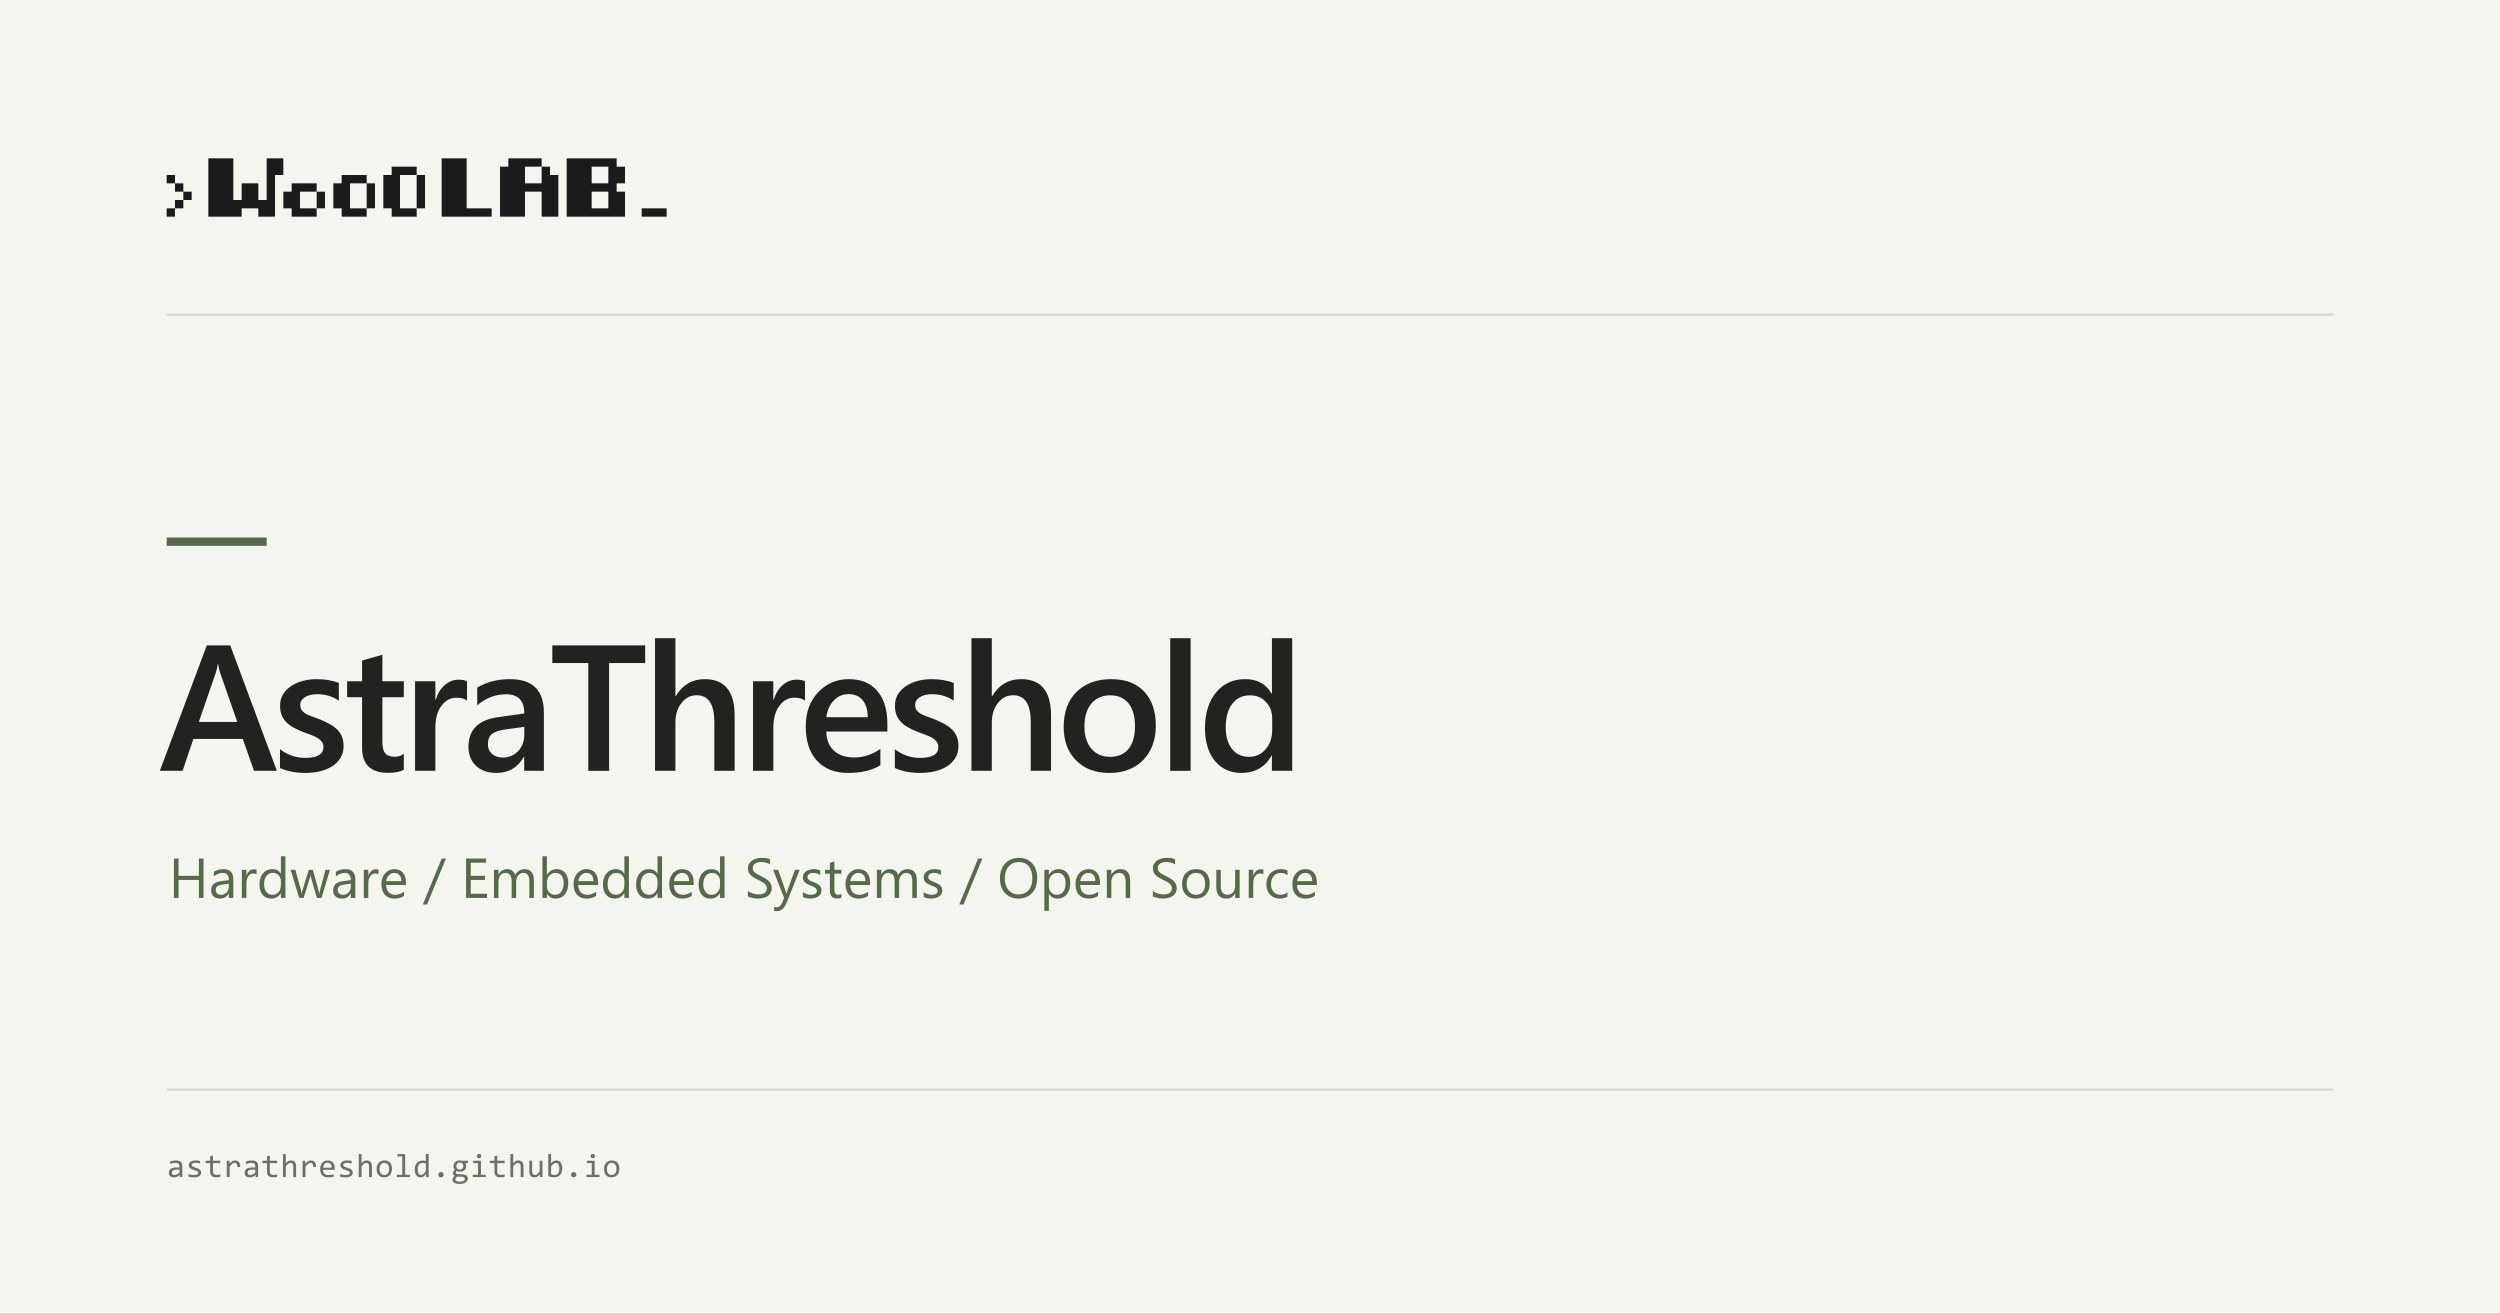
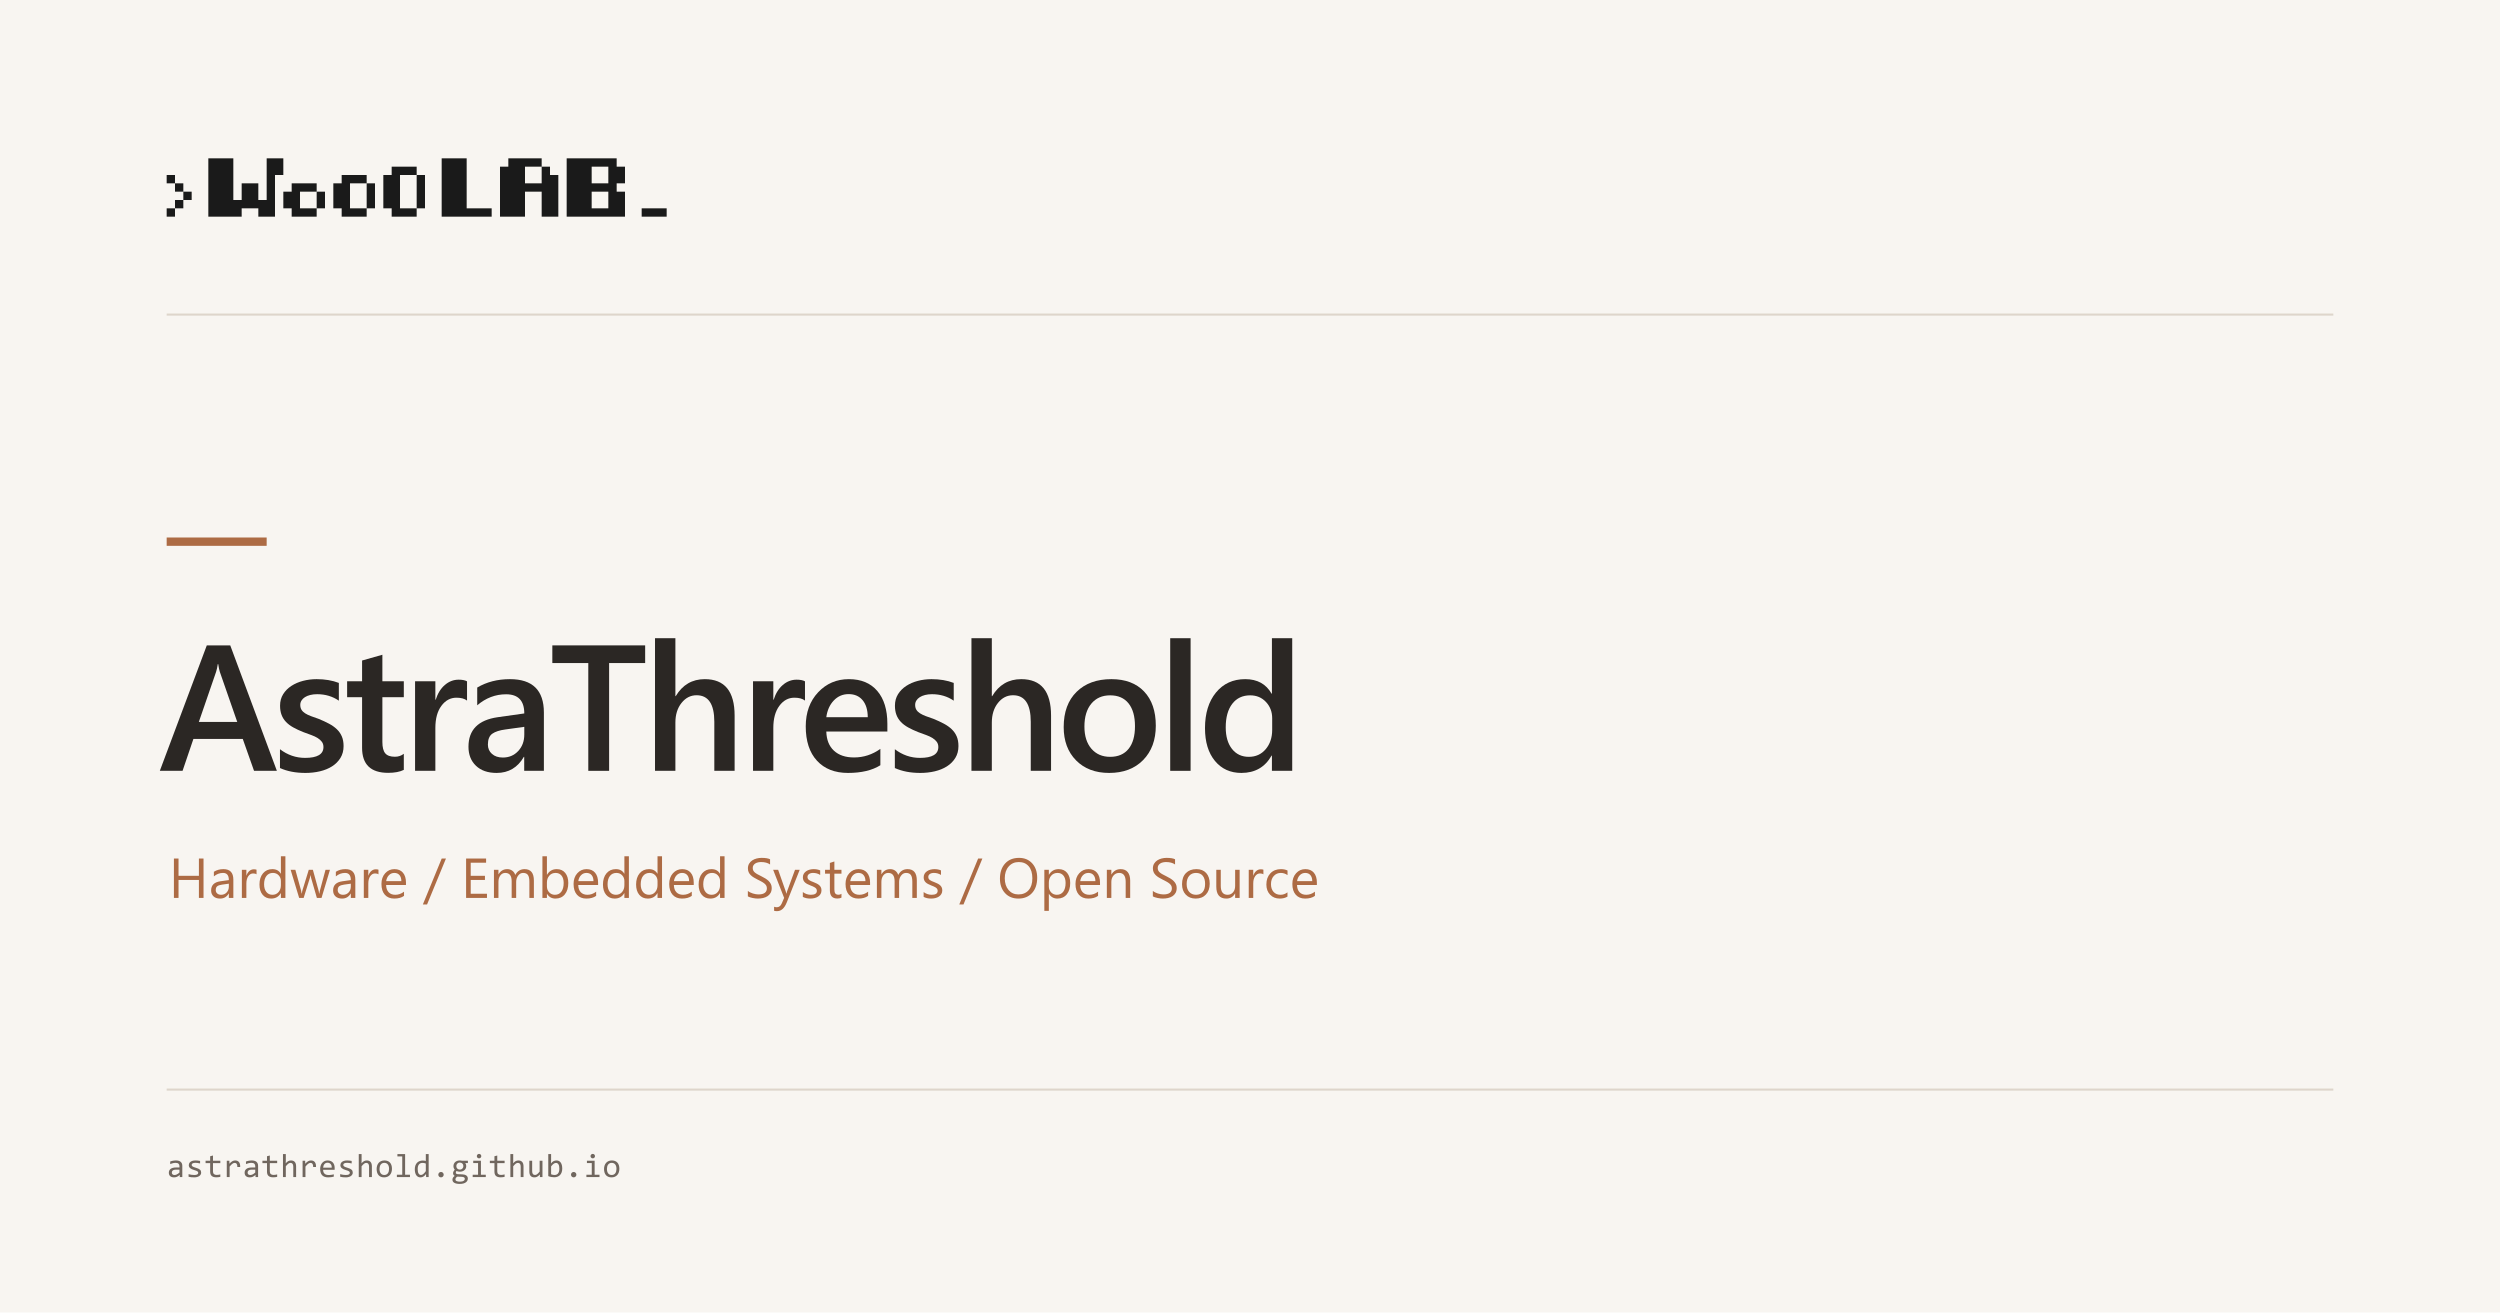
<svg xmlns="http://www.w3.org/2000/svg" width="1200" height="630" viewBox="0 0 1200 630">
-   <rect width="1200" height="630" fill="#f5f5f0" />
-   <svg x="80" y="76" width="240" height="28" viewBox="0 0 60 7" fill="#191c1b" role="img" aria-label="WoooLAB">
+   <rect width="1200" height="630" fill="#f8f5f1" />
+   <svg x="80" y="76" width="240" height="28" viewBox="0 0 60 7" fill="#1a1a1a" role="img" aria-label="WoooLAB">
    <path d="M5 0h3v1H5zM12 0h2v1H12zM33 0h3v1H33zM41 0h4v1H41zM48 0h6v1H48zM5 1h3v1H5zM12 1h2v1H12zM27 1h3v1H27zM33 1h3v1H33zM40 1h3v1H40zM45 1h1v1H45zM48 1h3v1H48zM53 1h2v1H53zM0 2h1v1H0zM5 2h3v1H5zM12 2h1v1H12zM21 2h3v1H21zM26 2h2v1H26zM30 2h1v1H30zM33 2h3v1H33zM40 2h3v1H40zM45 2h2v1H45zM48 2h3v1H48zM53 2h2v1H53zM1 3h1v1H1zM5 3h3v1H5zM9 3h2v1H9zM12 3h1v1H12zM15 3h3v1H15zM20 3h2v1H20zM24 3h1v1H24zM26 3h2v1H26zM30 3h1v1H30zM33 3h3v1H33zM40 3h7v1H40zM48 3h6v1H48zM2 4h1v1H2zM5 4h3v1H5zM9 4h2v1H9zM12 4h1v1H12zM14 4h2v1H14zM18 4h1v1H18zM20 4h2v1H20zM24 4h1v1H24zM26 4h2v1H26zM30 4h1v1H30zM33 4h3v1H33zM40 4h3v1H40zM45 4h2v1H45zM48 4h3v1H48zM53 4h2v1H53zM1 5h1v1H1zM5 5h8v1H5zM14 5h2v1H14zM18 5h1v1H18zM20 5h2v1H20zM24 5h1v1H24zM26 5h2v1H26zM30 5h1v1H30zM33 5h3v1H33zM40 5h3v1H40zM45 5h2v1H45zM48 5h3v1H48zM53 5h2v1H53zM0 6h1v1H0zM5 6h4v1H5zM11 6h2v1H11zM15 6h3v1H15zM21 6h3v1H21zM27 6h3v1H27zM33 6h6v1H33zM40 6h3v1H40zM45 6h2v1H45zM48 6h7v1H48zM57 6h3v1H57z" />
  </svg>
-   <path d="M80 151H1120" stroke="#d4d7cc" stroke-width="1" />
-   <path d="M80 260H128" stroke="#57694b" stroke-width="4" />
-   <g fill="#20231f" role="img" aria-label="AstraThreshold">
+   <path d="M80 151H1120" stroke="#ded5cb" stroke-width="1" />
+   <path d="M80 260H128" stroke="#ad6b44" stroke-width="4" />
+   <g fill="#2b2724" role="img" aria-label="AstraThreshold">
    <path d="M1355 0H1094L965 365H401L277 0H17L554 1434H822ZM902 559 703 1131Q694 1159 684 1221H680Q671 1164 660 1131L463 559Z" transform="translate(76 370) scale(0.04199219 -0.04199219)" />
    <path d="M87 32V247Q217 148 374 148Q584 148 584 272Q584 307 566.0 331.5Q548 356 517.5 375.0Q487 394 445.5 409.0Q404 424 353 443Q290 468 239.5 496.0Q189 524 155.5 559.5Q122 595 105.0 640.0Q88 685 88 745Q88 819 123.0 875.5Q158 932 217.0 970.5Q276 1009 351.0 1028.5Q426 1048 506 1048Q648 1048 760 1005V802Q652 876 512 876Q468 876 432.5 867.0Q397 858 372.0 842.0Q347 826 333.0 803.5Q319 781 319 754Q319 721 333.0 698.0Q347 675 374.5 657.5Q402 640 440.5 625.5Q479 611 529 594Q595 567 647.5 539.0Q700 511 737.0 475.5Q774 440 794.0 393.5Q814 347 814 283Q814 205 778.0 147.0Q742 89 682.0 51.0Q622 13 543.5 -5.5Q465 -24 378 -24Q210 -24 87 32Z" transform="translate(130.7344 370) scale(0.04199219 -0.04199219)" />
    <path d="M691 11Q623 -23 512 -23Q214 -23 214 263V842H43V1024H214V1261L446 1327V1024H691V842H446V330Q446 239 479.0 200.0Q512 161 589 161Q648 161 691 195Z" transform="translate(164.8125 370) scale(0.04199219 -0.04199219)" />
    <path d="M745 803Q703 836 624 836Q521 836 452.0 743.0Q383 650 383 490V0H151V1024H383V813H387Q421 921 491.5 981.5Q562 1042 649 1042Q712 1042 745 1023Z" transform="translate(192.8906 370) scale(0.04199219 -0.04199219)" />
    <path d="M937 0H712V160H708Q602 -24 397 -24Q246 -24 160.5 58.0Q75 140 75 275Q75 565 409 613L713 656Q713 875 505 875Q322 875 175 749V952Q337 1048 549 1048Q937 1048 937 666ZM713 503 498 473Q398 460 347.5 424.5Q297 389 297 300Q297 235 343.5 193.5Q390 152 468 152Q574 152 643.5 226.5Q713 301 713 414Z" transform="translate(221.7188 370) scale(0.04199219 -0.04199219)" />
    <path d="M1097 1232H685V0H447V1232H36V1434H1097Z" transform="translate(263.6094 370) scale(0.04199219 -0.04199219)" />
    <path d="M1061 0H829V560Q829 864 626 864Q524 864 454.0 776.0Q384 688 384 551V0H151V1516H384V854H388Q504 1048 720 1048Q1061 1048 1061 631Z" transform="translate(308.0625 370) scale(0.04199219 -0.04199219)" />
    <path d="M745 803Q703 836 624 836Q521 836 452.0 743.0Q383 650 383 490V0H151V1024H383V813H387Q421 921 491.5 981.5Q562 1042 649 1042Q712 1042 745 1023Z" transform="translate(355.1094 370) scale(0.04199219 -0.04199219)" />
    <path d="M1018 449H320Q324 307 407.5 230.0Q491 153 637 153Q801 153 938 251V64Q798 -24 568 -24Q342 -24 213.5 115.5Q85 255 85 508Q85 747 226.5 897.5Q368 1048 578 1048Q788 1048 903.0 913.0Q1018 778 1018 538ZM794 613Q793 738 735.0 807.5Q677 877 575 877Q475 877 405.5 804.0Q336 731 320 613Z" transform="translate(383.1875 370) scale(0.04199219 -0.04199219)" />
    <path d="M87 32V247Q217 148 374 148Q584 148 584 272Q584 307 566.0 331.5Q548 356 517.5 375.0Q487 394 445.5 409.0Q404 424 353 443Q290 468 239.5 496.0Q189 524 155.5 559.5Q122 595 105.0 640.0Q88 685 88 745Q88 819 123.0 875.5Q158 932 217.0 970.5Q276 1009 351.0 1028.5Q426 1048 506 1048Q648 1048 760 1005V802Q652 876 512 876Q468 876 432.5 867.0Q397 858 372.0 842.0Q347 826 333.0 803.5Q319 781 319 754Q319 721 333.0 698.0Q347 675 374.5 657.5Q402 640 440.5 625.5Q479 611 529 594Q595 567 647.5 539.0Q700 511 737.0 475.5Q774 440 794.0 393.5Q814 347 814 283Q814 205 778.0 147.0Q742 89 682.0 51.0Q622 13 543.5 -5.5Q465 -24 378 -24Q210 -24 87 32Z" transform="translate(425.875 370) scale(0.04199219 -0.04199219)" />
    <path d="M1061 0H829V560Q829 864 626 864Q524 864 454.0 776.0Q384 688 384 551V0H151V1516H384V854H388Q504 1048 720 1048Q1061 1048 1061 631Z" transform="translate(459.9531 370) scale(0.04199219 -0.04199219)" />
    <path d="M605 -24Q368 -24 226.5 119.5Q85 263 85 500Q85 758 232.5 903.0Q380 1048 630 1048Q870 1048 1004.0 907.0Q1138 766 1138 516Q1138 271 993.5 123.5Q849 -24 605 -24ZM616 863Q480 863 401.0 768.0Q322 673 322 506Q322 345 402.0 252.5Q482 160 616 160Q753 160 826.5 251.0Q900 342 900 510Q900 679 826.5 771.0Q753 863 616 863Z" transform="translate(507 370) scale(0.04199219 -0.04199219)" />
    <path d="M384 0H151V1516H384Z" transform="translate(555.3594 370) scale(0.04199219 -0.04199219)" />
    <path d="M1082 0H850V174H846Q734 -24 501 -24Q312 -24 198.5 113.5Q85 251 85 488Q85 742 210.5 895.0Q336 1048 545 1048Q752 1048 846 882H850V1516H1082ZM853 468V602Q853 711 782.0 787.0Q711 863 601 863Q471 863 396.5 766.0Q322 669 322 497Q322 341 393.5 250.5Q465 160 586 160Q705 160 779.0 247.5Q853 335 853 468Z" transform="translate(574.8281 370) scale(0.04199219 -0.04199219)" />
  </g>
-   <g fill="#57694b" role="img" aria-label="Hardware / Embedded Systems / Open Source">
+   <g fill="#ad6b44" role="img" aria-label="Hardware / Embedded Systems / Open Source">
    <path d="M1266 0H1098V654H356V0H188V1434H356V805H1098V1434H1266Z" transform="translate(81 431) scale(0.01318359 -0.01318359)" />
    <path d="M899 0H735V160H731Q624 -24 416 -24Q263 -24 176.5 57.0Q90 138 90 272Q90 559 428 606L735 649Q735 910 524 910Q339 910 190 784V952Q341 1048 538 1048Q899 1048 899 666ZM735 518 488 484Q374 468 316.0 427.5Q258 387 258 284Q258 209 311.5 161.5Q365 114 454 114Q576 114 655.5 199.5Q735 285 735 416Z" transform="translate(100.1562 431) scale(0.01318359 -0.01318359)" />
    <path d="M700 858Q657 891 576 891Q471 891 400.5 792.0Q330 693 330 522V0H166V1024H330V813H334Q369 921 441.0 981.5Q513 1042 602 1042Q666 1042 700 1028Z" transform="translate(113.9062 431) scale(0.01318359 -0.01318359)" />
    <path d="M1040 0H876V174H872Q758 -24 520 -24Q327 -24 211.5 113.5Q96 251 96 488Q96 742 224.0 895.0Q352 1048 565 1048Q776 1048 872 882H876V1516H1040ZM876 463V614Q876 738 794.0 824.0Q712 910 586 910Q436 910 350.0 800.0Q264 690 264 496Q264 319 346.5 216.5Q429 114 568 114Q705 114 790.5 213.0Q876 312 876 463Z" transform="translate(123.2812 431) scale(0.01318359 -0.01318359)" />
    <path d="M1456 1024 1149 0H979L768 733Q756 775 752 828H748Q745 792 727 735L498 0H334L24 1024H196L408 254Q418 219 422 162H430Q433 206 448 256L684 1024H834L1046 252Q1056 215 1061 160H1069Q1071 199 1086 252L1294 1024Z" transform="translate(139.1875 431) scale(0.01318359 -0.01318359)" />
    <path d="M899 0H735V160H731Q624 -24 416 -24Q263 -24 176.5 57.0Q90 138 90 272Q90 559 428 606L735 649Q735 910 524 910Q339 910 190 784V952Q341 1048 538 1048Q899 1048 899 666ZM735 518 488 484Q374 468 316.0 427.5Q258 387 258 284Q258 209 311.5 161.5Q365 114 454 114Q576 114 655.5 199.5Q735 285 735 416Z" transform="translate(158.7031 431) scale(0.01318359 -0.01318359)" />
    <path d="M700 858Q657 891 576 891Q471 891 400.5 792.0Q330 693 330 522V0H166V1024H330V813H334Q369 921 441.0 981.5Q513 1042 602 1042Q666 1042 700 1028Z" transform="translate(172.4375 431) scale(0.01318359 -0.01318359)" />
    <path d="M989 471H266Q270 300 358.0 207.0Q446 114 600 114Q773 114 918 228V74Q783 -24 561 -24Q344 -24 220.0 115.5Q96 255 96 508Q96 747 231.5 897.5Q367 1048 568 1048Q769 1048 879.0 918.0Q989 788 989 557ZM821 610Q820 752 752.5 831.0Q685 910 565 910Q449 910 368.0 827.0Q287 744 268 610Z" transform="translate(181.8281 431) scale(0.01318359 -0.01318359)" />
    <path d="M813 1434 125 -238H-28L658 1434Z" transform="translate(203.3438 431) scale(0.01318359 -0.01318359)" />
    <path d="M948 0H188V1434H916V1282H356V805H874V654H356V152H948Z" transform="translate(221.25 431) scale(0.01318359 -0.01318359)" />
    <path d="M1620 0H1456V588Q1456 758 1403.5 834.0Q1351 910 1227 910Q1122 910 1048.5 814.0Q975 718 975 584V0H811V608Q811 910 578 910Q470 910 400.0 819.5Q330 729 330 584V0H166V1024H330V862H334Q443 1048 652 1048Q757 1048 835.0 989.5Q913 931 942 836Q1056 1048 1282 1048Q1620 1048 1620 631Z" transform="translate(234.9062 431) scale(0.01318359 -0.01318359)" />
    <path d="M334 148H330V0H166V1516H330V844H334Q455 1048 688 1048Q885 1048 996.5 910.5Q1108 773 1108 542Q1108 285 983.0 130.5Q858 -24 641 -24Q438 -24 334 148ZM330 561V418Q330 291 412.5 202.5Q495 114 622 114Q771 114 855.5 228.0Q940 342 940 545Q940 716 861.0 813.0Q782 910 647 910Q504 910 417.0 810.5Q330 711 330 561Z" transform="translate(258.1719 431) scale(0.01318359 -0.01318359)" />
    <path d="M989 471H266Q270 300 358.0 207.0Q446 114 600 114Q773 114 918 228V74Q783 -24 561 -24Q344 -24 220.0 115.5Q96 255 96 508Q96 747 231.5 897.5Q367 1048 568 1048Q769 1048 879.0 918.0Q989 788 989 557ZM821 610Q820 752 752.5 831.0Q685 910 565 910Q449 910 368.0 827.0Q287 744 268 610Z" transform="translate(274.0469 431) scale(0.01318359 -0.01318359)" />
    <path d="M1040 0H876V174H872Q758 -24 520 -24Q327 -24 211.5 113.5Q96 251 96 488Q96 742 224.0 895.0Q352 1048 565 1048Q776 1048 872 882H876V1516H1040ZM876 463V614Q876 738 794.0 824.0Q712 910 586 910Q436 910 350.0 800.0Q264 690 264 496Q264 319 346.5 216.5Q429 114 568 114Q705 114 790.5 213.0Q876 312 876 463Z" transform="translate(288.1562 431) scale(0.01318359 -0.01318359)" />
    <path d="M1040 0H876V174H872Q758 -24 520 -24Q327 -24 211.5 113.5Q96 251 96 488Q96 742 224.0 895.0Q352 1048 565 1048Q776 1048 872 882H876V1516H1040ZM876 463V614Q876 738 794.0 824.0Q712 910 586 910Q436 910 350.0 800.0Q264 690 264 496Q264 319 346.5 216.5Q429 114 568 114Q705 114 790.5 213.0Q876 312 876 463Z" transform="translate(304.0625 431) scale(0.01318359 -0.01318359)" />
    <path d="M989 471H266Q270 300 358.0 207.0Q446 114 600 114Q773 114 918 228V74Q783 -24 561 -24Q344 -24 220.0 115.5Q96 255 96 508Q96 747 231.5 897.5Q367 1048 568 1048Q769 1048 879.0 918.0Q989 788 989 557ZM821 610Q820 752 752.5 831.0Q685 910 565 910Q449 910 368.0 827.0Q287 744 268 610Z" transform="translate(319.9531 431) scale(0.01318359 -0.01318359)" />
    <path d="M1040 0H876V174H872Q758 -24 520 -24Q327 -24 211.5 113.5Q96 251 96 488Q96 742 224.0 895.0Q352 1048 565 1048Q776 1048 872 882H876V1516H1040ZM876 463V614Q876 738 794.0 824.0Q712 910 586 910Q436 910 350.0 800.0Q264 690 264 496Q264 319 346.5 216.5Q429 114 568 114Q705 114 790.5 213.0Q876 312 876 463Z" transform="translate(334.0781 431) scale(0.01318359 -0.01318359)" />
    <path d="M121 58V256Q155 226 202.5 202.0Q250 178 302.5 161.5Q355 145 408.0 136.0Q461 127 506 127Q661 127 737.5 184.5Q814 242 814 350Q814 408 788.5 451.0Q763 494 718.0 529.5Q673 565 611.5 597.5Q550 630 479 666Q404 704 339.0 743.0Q274 782 226.0 829.0Q178 876 150.5 935.5Q123 995 123 1075Q123 1173 166.0 1245.5Q209 1318 279.0 1365.0Q349 1412 438.5 1435.0Q528 1458 621 1458Q833 1458 930 1407V1218Q803 1306 604 1306Q549 1306 494.0 1294.5Q439 1283 396.0 1257.0Q353 1231 326.0 1190.0Q299 1149 299 1090Q299 1035 319.5 995.0Q340 955 380.0 922.0Q420 889 477.5 858.0Q535 827 610 790Q687 752 756.0 710.0Q825 668 877.0 617.0Q929 566 959.5 504.0Q990 442 990 362Q990 256 948.5 182.5Q907 109 836.5 63.0Q766 17 674.0 -3.5Q582 -24 480 -24Q446 -24 396.0 -18.5Q346 -13 294.0 -2.5Q242 8 195.5 23.5Q149 39 121 58Z" transform="translate(357.375 431) scale(0.01318359 -0.01318359)" />
    <path d="M981 1024 510 -164Q384 -482 156 -482Q92 -482 49 -469V-322Q102 -340 146 -340Q270 -340 332 -192L414 2L14 1024H196L473 236Q478 221 494 158H500Q505 182 520 234L811 1024Z" transform="translate(370.9219 431) scale(0.01318359 -0.01318359)" />
    <path d="M104 37V213Q238 114 399 114Q615 114 615 258Q615 299 596.5 327.5Q578 356 546.5 378.0Q515 400 472.5 417.5Q430 435 381 454Q313 481 261.5 508.5Q210 536 175.5 570.5Q141 605 123.5 649.0Q106 693 106 752Q106 824 139.0 879.5Q172 935 227.0 972.5Q282 1010 352.5 1029.0Q423 1048 498 1048Q631 1048 736 1002V836Q623 910 476 910Q430 910 393.0 899.5Q356 889 329.5 870.0Q303 851 288.5 824.5Q274 798 274 766Q274 726 288.5 699.0Q303 672 331.0 651.0Q359 630 399.0 613.0Q439 596 490 576Q558 550 612.0 522.5Q666 495 704.0 460.5Q742 426 762.5 381.0Q783 336 783 274Q783 198 749.5 142.0Q716 86 660.0 49.0Q604 12 531.0 -6.0Q458 -24 378 -24Q220 -24 104 37Z" transform="translate(383.9844 431) scale(0.01318359 -0.01318359)" />
    <path d="M641 10Q583 -22 488 -22Q219 -22 219 278V884H43V1024H219V1274L383 1327V1024H641V884H383V307Q383 204 418.0 160.0Q453 116 534 116Q596 116 641 150Z" transform="translate(395.4531 431) scale(0.01318359 -0.01318359)" />
    <path d="M989 471H266Q270 300 358.0 207.0Q446 114 600 114Q773 114 918 228V74Q783 -24 561 -24Q344 -24 220.0 115.5Q96 255 96 508Q96 747 231.5 897.5Q367 1048 568 1048Q769 1048 879.0 918.0Q989 788 989 557ZM821 610Q820 752 752.5 831.0Q685 910 565 910Q449 910 368.0 827.0Q287 744 268 610Z" transform="translate(404.5938 431) scale(0.01318359 -0.01318359)" />
    <path d="M1620 0H1456V588Q1456 758 1403.5 834.0Q1351 910 1227 910Q1122 910 1048.5 814.0Q975 718 975 584V0H811V608Q811 910 578 910Q470 910 400.0 819.5Q330 729 330 584V0H166V1024H330V862H334Q443 1048 652 1048Q757 1048 835.0 989.5Q913 931 942 836Q1056 1048 1282 1048Q1620 1048 1620 631Z" transform="translate(418.7188 431) scale(0.01318359 -0.01318359)" />
    <path d="M104 37V213Q238 114 399 114Q615 114 615 258Q615 299 596.5 327.5Q578 356 546.5 378.0Q515 400 472.5 417.5Q430 435 381 454Q313 481 261.5 508.5Q210 536 175.5 570.5Q141 605 123.5 649.0Q106 693 106 752Q106 824 139.0 879.5Q172 935 227.0 972.5Q282 1010 352.5 1029.0Q423 1048 498 1048Q631 1048 736 1002V836Q623 910 476 910Q430 910 393.0 899.5Q356 889 329.5 870.0Q303 851 288.5 824.5Q274 798 274 766Q274 726 288.5 699.0Q303 672 331.0 651.0Q359 630 399.0 613.0Q439 596 490 576Q558 550 612.0 522.5Q666 495 704.0 460.5Q742 426 762.5 381.0Q783 336 783 274Q783 198 749.5 142.0Q716 86 660.0 49.0Q604 12 531.0 -6.0Q458 -24 378 -24Q220 -24 104 37Z" transform="translate(441.9688 431) scale(0.01318359 -0.01318359)" />
    <path d="M813 1434 125 -238H-28L658 1434Z" transform="translate(460.8281 431) scale(0.01318359 -0.01318359)" />
    <path d="M766 -24Q461 -24 277.5 177.0Q94 378 94 700Q94 1046 281.0 1252.0Q468 1458 790 1458Q1087 1458 1268.5 1258.0Q1450 1058 1450 735Q1450 384 1264.0 180.0Q1078 -24 766 -24ZM778 1306Q552 1306 411.0 1143.0Q270 980 270 715Q270 450 407.5 288.5Q545 127 766 127Q1002 127 1138.0 281.0Q1274 435 1274 712Q1274 996 1142.0 1151.0Q1010 1306 778 1306Z" transform="translate(478.7344 431) scale(0.01318359 -0.01318359)" />
    <path d="M334 148H330V-471H166V1024H330V844H334Q455 1048 688 1048Q886 1048 997.0 910.5Q1108 773 1108 542Q1108 285 983.0 130.5Q858 -24 641 -24Q442 -24 334 148ZM330 561V418Q330 291 412.5 202.5Q495 114 622 114Q771 114 855.5 228.0Q940 342 940 545Q940 716 861.0 813.0Q782 910 647 910Q504 910 417.0 810.5Q330 711 330 561Z" transform="translate(499.0938 431) scale(0.01318359 -0.01318359)" />
    <path d="M989 471H266Q270 300 358.0 207.0Q446 114 600 114Q773 114 918 228V74Q783 -24 561 -24Q344 -24 220.0 115.5Q96 255 96 508Q96 747 231.5 897.5Q367 1048 568 1048Q769 1048 879.0 918.0Q989 788 989 557ZM821 610Q820 752 752.5 831.0Q685 910 565 910Q449 910 368.0 827.0Q287 744 268 610Z" transform="translate(514.9688 431) scale(0.01318359 -0.01318359)" />
    <path d="M1016 0H852V584Q852 910 614 910Q491 910 410.5 817.5Q330 725 330 584V0H166V1024H330V854H334Q450 1048 670 1048Q838 1048 927.0 939.5Q1016 831 1016 626Z" transform="translate(529.0938 431) scale(0.01318359 -0.01318359)" />
    <path d="M121 58V256Q155 226 202.5 202.0Q250 178 302.5 161.5Q355 145 408.0 136.0Q461 127 506 127Q661 127 737.5 184.5Q814 242 814 350Q814 408 788.5 451.0Q763 494 718.0 529.5Q673 565 611.5 597.5Q550 630 479 666Q404 704 339.0 743.0Q274 782 226.0 829.0Q178 876 150.5 935.5Q123 995 123 1075Q123 1173 166.0 1245.5Q209 1318 279.0 1365.0Q349 1412 438.5 1435.0Q528 1458 621 1458Q833 1458 930 1407V1218Q803 1306 604 1306Q549 1306 494.0 1294.5Q439 1283 396.0 1257.0Q353 1231 326.0 1190.0Q299 1149 299 1090Q299 1035 319.5 995.0Q340 955 380.0 922.0Q420 889 477.5 858.0Q535 827 610 790Q687 752 756.0 710.0Q825 668 877.0 617.0Q929 566 959.5 504.0Q990 442 990 362Q990 256 948.5 182.5Q907 109 836.5 63.0Q766 17 674.0 -3.5Q582 -24 480 -24Q446 -24 396.0 -18.5Q346 -13 294.0 -2.5Q242 8 195.5 23.5Q149 39 121 58Z" transform="translate(551.7656 431) scale(0.01318359 -0.01318359)" />
    <path d="M594 -24Q367 -24 231.5 119.5Q96 263 96 500Q96 758 237.0 903.0Q378 1048 618 1048Q847 1048 975.5 907.0Q1104 766 1104 516Q1104 271 965.5 123.5Q827 -24 594 -24ZM606 910Q448 910 356.0 802.5Q264 695 264 506Q264 324 357.0 219.0Q450 114 606 114Q765 114 850.5 217.0Q936 320 936 510Q936 702 850.5 806.0Q765 910 606 910Z" transform="translate(566.1094 431) scale(0.01318359 -0.01318359)" />
    <path d="M994 0H830V162H826Q724 -24 510 -24Q144 -24 144 412V1024H307V438Q307 114 555 114Q675 114 752.5 202.5Q830 291 830 434V1024H994Z" transform="translate(581.9219 431) scale(0.01318359 -0.01318359)" />
    <path d="M700 858Q657 891 576 891Q471 891 400.5 792.0Q330 693 330 522V0H166V1024H330V813H334Q369 921 441.0 981.5Q513 1042 602 1042Q666 1042 700 1028Z" transform="translate(597.2031 431) scale(0.01318359 -0.01318359)" />
    <path d="M864 47Q746 -24 584 -24Q365 -24 230.5 118.5Q96 261 96 488Q96 741 241.0 894.5Q386 1048 628 1048Q763 1048 866 998V830Q752 910 622 910Q465 910 364.5 797.5Q264 685 264 502Q264 322 358.5 218.0Q453 114 612 114Q746 114 864 203Z" transform="translate(606.5938 431) scale(0.01318359 -0.01318359)" />
    <path d="M989 471H266Q270 300 358.0 207.0Q446 114 600 114Q773 114 918 228V74Q783 -24 561 -24Q344 -24 220.0 115.5Q96 255 96 508Q96 747 231.5 897.5Q367 1048 568 1048Q769 1048 879.0 918.0Q989 788 989 557ZM821 610Q820 752 752.5 831.0Q685 910 565 910Q449 910 368.0 827.0Q287 744 268 610Z" transform="translate(619.0625 431) scale(0.01318359 -0.01318359)" />
  </g>
-   <path d="M80 523H1120" stroke="#d4d7cc" stroke-width="1" />
-   <g fill="#6b7167" role="img" aria-label="astrathreshold.github.io">
+   <path d="M80 523H1120" stroke="#ded5cb" stroke-width="1" />
+   <g fill="#70665e" role="img" aria-label="astrathreshold.github.io">
    <path d="M805 0 801 135Q719 54 634.5 18.0Q550 -18 457 -18Q371 -18 310.0 4.0Q249 26 209.5 64.5Q170 103 151.5 155.0Q133 207 133 268Q133 419 245.5 504.5Q358 590 578 590H786V678Q786 767 729.0 820.5Q672 874 555 874Q470 874 387.5 855.0Q305 836 217 801V958Q250 970 290.5 981.5Q331 993 376.0 1002.0Q421 1011 470.0 1016.5Q519 1022 569 1022Q660 1022 733.0 1002.0Q806 982 856.5 941.0Q907 900 934.0 838.0Q961 776 961 692V0ZM786 457H565Q500 457 453.0 444.0Q406 431 376.0 407.0Q346 383 331.5 349.5Q317 316 317 274Q317 245 326.0 218.5Q335 192 355.0 171.5Q375 151 407.0 139.0Q439 127 485 127Q545 127 622.5 163.5Q700 200 786 279Z" transform="translate(80 565) scale(0.0078125 -0.0078125)" />
    <path d="M955 274Q955 221 937.0 179.0Q919 137 888.0 104.5Q857 72 816.0 49.0Q775 26 728.5 11.0Q682 -4 633.0 -11.0Q584 -18 537 -18Q435 -18 349.5 -9.0Q264 0 182 20V180Q270 155 357.0 142.0Q444 129 530 129Q655 129 715.0 163.0Q775 197 775 260Q775 287 765.5 308.5Q756 330 731.0 349.5Q706 369 653.5 390.0Q601 411 510 438Q442 458 384.5 483.5Q327 509 285.0 544.0Q243 579 219.0 626.0Q195 673 195 737Q195 779 214.5 829.0Q234 879 281.0 922.0Q328 965 408.0 993.5Q488 1022 608 1022Q667 1022 739.0 1015.5Q811 1009 889 993V838Q807 858 733.5 867.5Q660 877 606 877Q541 877 496.5 867.0Q452 857 424.5 839.5Q397 822 385.0 798.5Q373 775 373 748Q373 721 383.5 699.0Q394 677 422.5 656.5Q451 636 502.0 615.5Q553 595 635 571Q724 545 785.0 516.5Q846 488 884.0 453.0Q922 418 938.5 374.0Q955 330 955 274Z" transform="translate(89.09375 565) scale(0.0078125 -0.0078125)" />
    <path d="M969 14Q910 -1 847.0 -7.5Q784 -14 719 -14Q530 -14 437.0 71.5Q344 157 344 334V858H63V1004H344V1280L518 1325V1004H969V858H518V348Q518 240 575.5 186.5Q633 133 745 133Q793 133 850.0 140.5Q907 148 969 164Z" transform="translate(98.1875 565) scale(0.0078125 -0.0078125)" />
    <path d="M201 1004H360L365 819Q454 926 540.5 974.0Q627 1022 715 1022Q871 1022 951.5 921.0Q1032 820 1026 621H850Q853 753 811.5 812.5Q770 872 690 872Q655 872 619.5 859.5Q584 847 546.5 819.5Q509 792 467.0 749.0Q425 706 377 645V0H201Z" transform="translate(107.2812 565) scale(0.0078125 -0.0078125)" />
    <path d="M805 0 801 135Q719 54 634.5 18.0Q550 -18 457 -18Q371 -18 310.0 4.0Q249 26 209.5 64.5Q170 103 151.5 155.0Q133 207 133 268Q133 419 245.5 504.5Q358 590 578 590H786V678Q786 767 729.0 820.5Q672 874 555 874Q470 874 387.5 855.0Q305 836 217 801V958Q250 970 290.5 981.5Q331 993 376.0 1002.0Q421 1011 470.0 1016.5Q519 1022 569 1022Q660 1022 733.0 1002.0Q806 982 856.5 941.0Q907 900 934.0 838.0Q961 776 961 692V0ZM786 457H565Q500 457 453.0 444.0Q406 431 376.0 407.0Q346 383 331.5 349.5Q317 316 317 274Q317 245 326.0 218.5Q335 192 355.0 171.5Q375 151 407.0 139.0Q439 127 485 127Q545 127 622.5 163.5Q700 200 786 279Z" transform="translate(116.375 565) scale(0.0078125 -0.0078125)" />
    <path d="M969 14Q910 -1 847.0 -7.5Q784 -14 719 -14Q530 -14 437.0 71.5Q344 157 344 334V858H63V1004H344V1280L518 1325V1004H969V858H518V348Q518 240 575.5 186.5Q633 133 745 133Q793 133 850.0 140.5Q907 148 969 164Z" transform="translate(125.4688 565) scale(0.0078125 -0.0078125)" />
    <path d="M967 0H793V641Q793 757 749.5 814.5Q706 872 625 872Q590 872 559.5 862.5Q529 853 496.0 829.5Q463 806 424.0 766.0Q385 726 334 666V0H160V1413H334V1004L328 846Q369 895 408.5 928.5Q448 962 487.5 983.0Q527 1004 568.0 1013.0Q609 1022 653 1022Q803 1022 885.0 930.5Q967 839 967 655Z" transform="translate(134.5781 565) scale(0.0078125 -0.0078125)" />
    <path d="M201 1004H360L365 819Q454 926 540.5 974.0Q627 1022 715 1022Q871 1022 951.5 921.0Q1032 820 1026 621H850Q853 753 811.5 812.5Q770 872 690 872Q655 872 619.5 859.5Q584 847 546.5 819.5Q509 792 467.0 749.0Q425 706 377 645V0H201Z" transform="translate(143.6719 565) scale(0.0078125 -0.0078125)" />
    <path d="M1008 555Q1008 518 1007.0 493.0Q1006 468 1004 446H299Q299 292 385.0 209.5Q471 127 633 127Q677 127 721.0 130.5Q765 134 806.0 140.0Q847 146 884.5 153.5Q922 161 954 170V27Q883 7 793.5 -5.5Q704 -18 608 -18Q479 -18 386.0 17.0Q293 52 233.5 118.5Q174 185 145.5 281.5Q117 378 117 500Q117 606 147.5 700.5Q178 795 236.5 866.5Q295 938 380.0 980.0Q465 1022 573 1022Q678 1022 759.0 989.0Q840 956 895.5 895.5Q951 835 979.5 748.5Q1008 662 1008 555ZM827 580Q830 647 814.0 702.5Q798 758 764.5 798.0Q731 838 681.0 860.5Q631 883 565 883Q508 883 461.0 861.0Q414 839 380.0 799.0Q346 759 325.0 703.0Q304 647 299 580Z" transform="translate(152.7656 565) scale(0.0078125 -0.0078125)" />
    <path d="M955 274Q955 221 937.0 179.0Q919 137 888.0 104.5Q857 72 816.0 49.0Q775 26 728.5 11.0Q682 -4 633.0 -11.0Q584 -18 537 -18Q435 -18 349.5 -9.0Q264 0 182 20V180Q270 155 357.0 142.0Q444 129 530 129Q655 129 715.0 163.0Q775 197 775 260Q775 287 765.5 308.5Q756 330 731.0 349.5Q706 369 653.5 390.0Q601 411 510 438Q442 458 384.5 483.5Q327 509 285.0 544.0Q243 579 219.0 626.0Q195 673 195 737Q195 779 214.5 829.0Q234 879 281.0 922.0Q328 965 408.0 993.5Q488 1022 608 1022Q667 1022 739.0 1015.5Q811 1009 889 993V838Q807 858 733.5 867.5Q660 877 606 877Q541 877 496.5 867.0Q452 857 424.5 839.5Q397 822 385.0 798.5Q373 775 373 748Q373 721 383.5 699.0Q394 677 422.5 656.5Q451 636 502.0 615.5Q553 595 635 571Q724 545 785.0 516.5Q846 488 884.0 453.0Q922 418 938.5 374.0Q955 330 955 274Z" transform="translate(161.8594 565) scale(0.0078125 -0.0078125)" />
    <path d="M967 0H793V641Q793 757 749.5 814.5Q706 872 625 872Q590 872 559.5 862.5Q529 853 496.0 829.5Q463 806 424.0 766.0Q385 726 334 666V0H160V1413H334V1004L328 846Q369 895 408.5 928.5Q448 962 487.5 983.0Q527 1004 568.0 1013.0Q609 1022 653 1022Q803 1022 885.0 930.5Q967 839 967 655Z" transform="translate(170.9531 565) scale(0.0078125 -0.0078125)" />
    <path d="M1034 510Q1034 393 1001.0 295.5Q968 198 906.0 128.5Q844 59 755.0 20.5Q666 -18 553 -18Q445 -18 359.5 15.5Q274 49 214.5 114.0Q155 179 123.5 275.0Q92 371 92 496Q92 613 125.0 709.5Q158 806 220.0 875.5Q282 945 371.0 983.5Q460 1022 573 1022Q681 1022 766.5 988.5Q852 955 911.5 890.5Q971 826 1002.5 730.0Q1034 634 1034 510ZM856 502Q856 595 835.5 664.5Q815 734 777.0 780.5Q739 827 684.5 850.5Q630 874 563 874Q485 874 429.5 843.5Q374 813 338.5 762.0Q303 711 286.5 643.5Q270 576 270 502Q270 409 290.5 339.0Q311 269 349.0 222.5Q387 176 441.0 152.5Q495 129 563 129Q641 129 696.5 159.5Q752 190 787.5 241.0Q823 292 839.5 359.5Q856 427 856 502Z" transform="translate(180.0625 565) scale(0.0078125 -0.0078125)" />
    <path d="M502 1270H205V1413H678V145H977V0H172V145H502Z" transform="translate(189.1562 565) scale(0.0078125 -0.0078125)" />
    <path d="M109 481Q109 609 144.0 708.5Q179 808 243.5 876.5Q308 945 398.5 980.5Q489 1016 600 1016Q648 1016 694.5 1010.0Q741 1004 786 991V1413H961V0H805L799 190Q726 84 641.0 33.0Q556 -18 457 -18Q371 -18 305.5 18.0Q240 54 196.5 119.5Q153 185 131.0 277.0Q109 369 109 481ZM287 492Q287 310 340.5 220.5Q394 131 492 131Q558 131 631.5 190.0Q705 249 786 365V831Q743 851 691.0 861.5Q639 872 588 872Q446 872 366.5 780.0Q287 688 287 492Z" transform="translate(198.25 565) scale(0.0078125 -0.0078125)" />
    <path d="M555 315Q589 315 619.5 302.0Q650 289 672.5 266.0Q695 243 708.0 212.5Q721 182 721 147Q721 113 708.0 83.0Q695 53 672.5 30.5Q650 8 619.5 -5.0Q589 -18 555 -18Q520 -18 490.0 -5.0Q460 8 437.5 30.5Q415 53 402.0 83.0Q389 113 389 147Q389 182 402.0 212.5Q415 243 437.5 266.0Q460 289 490.0 302.0Q520 315 555 315Z" transform="translate(207.3438 565) scale(0.0078125 -0.0078125)" />
    <path d="M883 862Q911 827 926.5 780.5Q942 734 942 680Q942 602 913.5 537.5Q885 473 833.0 427.0Q781 381 708.5 355.5Q636 330 549 330Q486 330 431.0 343.5Q376 357 344 377Q325 349 312.0 324.0Q299 299 299 268Q299 230 335.5 205.0Q372 180 432 178L696 168Q771 166 834.5 149.0Q898 132 943.5 100.0Q989 68 1014.5 21.0Q1040 -26 1040 -88Q1040 -155 1011.0 -215.0Q982 -275 921.5 -320.5Q861 -366 768.0 -393.0Q675 -420 547 -420Q425 -420 339.5 -400.5Q254 -381 199.0 -346.5Q144 -312 119.0 -264.5Q94 -217 94 -160Q94 -87 128.0 -32.0Q162 23 233 74Q207 86 188.0 104.0Q169 122 157.0 143.5Q145 165 139.0 189.0Q133 213 133 236Q133 301 163.5 355.0Q194 409 236 457Q217 480 202.5 502.0Q188 524 177.5 549.5Q167 575 161.5 604.5Q156 634 156 672Q156 750 184.5 814.5Q213 879 264.5 925.0Q316 971 388.5 996.5Q461 1022 549 1022Q586 1022 620.0 1017.0Q654 1012 680 1004H1044V862ZM279 -145Q279 -216 353.0 -248.5Q427 -281 559 -281Q642 -281 698.5 -266.0Q755 -251 789.5 -226.5Q824 -202 839.0 -170.5Q854 -139 854 -106Q854 -45 804.0 -16.0Q754 13 651 18L389 27Q356 5 334.5 -16.0Q313 -37 301.0 -58.5Q289 -80 284.0 -101.5Q279 -123 279 -145ZM332 676Q332 628 348.0 588.0Q364 548 393.0 520.0Q422 492 461.5 476.5Q501 461 549 461Q601 461 641.5 478.5Q682 496 709.5 526.0Q737 556 751.5 595.0Q766 634 766 676Q766 724 750.0 764.0Q734 804 705.0 832.0Q676 860 636.5 875.5Q597 891 549 891Q497 891 456.5 873.0Q416 855 388.5 825.5Q361 796 346.5 757.0Q332 718 332 676Z" transform="translate(216.4375 565) scale(0.0078125 -0.0078125)" />
    <path d="M502 860H205V1004H678V145H977V0H172V145H502ZM563 1425Q592 1425 617.0 1414.5Q642 1404 660.5 1385.0Q679 1366 689.5 1341.5Q700 1317 700 1288Q700 1260 689.5 1235.0Q679 1210 660.5 1191.0Q642 1172 617.0 1161.5Q592 1151 563 1151Q534 1151 509.0 1161.5Q484 1172 465.5 1191.0Q447 1210 436.5 1235.0Q426 1260 426 1288Q426 1317 436.5 1341.5Q447 1366 465.5 1385.0Q484 1404 509.0 1414.5Q534 1425 563 1425Z" transform="translate(225.5469 565) scale(0.0078125 -0.0078125)" />
    <path d="M969 14Q910 -1 847.0 -7.5Q784 -14 719 -14Q530 -14 437.0 71.5Q344 157 344 334V858H63V1004H344V1280L518 1325V1004H969V858H518V348Q518 240 575.5 186.5Q633 133 745 133Q793 133 850.0 140.5Q907 148 969 164Z" transform="translate(234.6406 565) scale(0.0078125 -0.0078125)" />
    <path d="M967 0H793V641Q793 757 749.5 814.5Q706 872 625 872Q590 872 559.5 862.5Q529 853 496.0 829.5Q463 806 424.0 766.0Q385 726 334 666V0H160V1413H334V1004L328 846Q369 895 408.5 928.5Q448 962 487.5 983.0Q527 1004 568.0 1013.0Q609 1022 653 1022Q803 1022 885.0 930.5Q967 839 967 655Z" transform="translate(243.7344 565) scale(0.0078125 -0.0078125)" />
    <path d="M967 0H811L805 162Q760 110 719.5 75.5Q679 41 639.0 20.0Q599 -1 558.5 -9.5Q518 -18 473 -18Q318 -18 239.0 73.0Q160 164 160 348V1004H334V362Q334 131 508 131Q540 131 570.5 140.5Q601 150 634.5 173.5Q668 197 706.5 237.0Q745 277 793 338V1004H967Z" transform="translate(252.8281 565) scale(0.0078125 -0.0078125)" />
    <path d="M1018 520Q1018 395 983.5 296.5Q949 198 885.5 129.5Q822 61 731.0 24.5Q640 -12 526 -12Q437 -12 344.0 5.0Q251 22 160 59V1413H334V1024L326 838Q401 939 486.5 980.5Q572 1022 670 1022Q756 1022 821.0 986.0Q886 950 930.0 884.5Q974 819 996.0 726.5Q1018 634 1018 520ZM840 512Q840 591 828.5 657.0Q817 723 792.0 770.0Q767 817 728.0 843.5Q689 870 635 870Q602 870 568.0 859.5Q534 849 497.5 824.5Q461 800 420.5 759.5Q380 719 334 659V172Q385 152 438.0 140.5Q491 129 539 129Q599 129 653.5 148.0Q708 167 749.5 211.5Q791 256 815.5 329.5Q840 403 840 512Z" transform="translate(261.9219 565) scale(0.0078125 -0.0078125)" />
    <path d="M555 315Q589 315 619.5 302.0Q650 289 672.5 266.0Q695 243 708.0 212.5Q721 182 721 147Q721 113 708.0 83.0Q695 53 672.5 30.5Q650 8 619.5 -5.0Q589 -18 555 -18Q520 -18 490.0 -5.0Q460 8 437.5 30.5Q415 53 402.0 83.0Q389 113 389 147Q389 182 402.0 212.5Q415 243 437.5 266.0Q460 289 490.0 302.0Q520 315 555 315Z" transform="translate(271.0312 565) scale(0.0078125 -0.0078125)" />
    <path d="M502 860H205V1004H678V145H977V0H172V145H502ZM563 1425Q592 1425 617.0 1414.5Q642 1404 660.5 1385.0Q679 1366 689.5 1341.5Q700 1317 700 1288Q700 1260 689.5 1235.0Q679 1210 660.5 1191.0Q642 1172 617.0 1161.5Q592 1151 563 1151Q534 1151 509.0 1161.5Q484 1172 465.5 1191.0Q447 1210 436.5 1235.0Q426 1260 426 1288Q426 1317 436.5 1341.5Q447 1366 465.5 1385.0Q484 1404 509.0 1414.5Q534 1425 563 1425Z" transform="translate(280.125 565) scale(0.0078125 -0.0078125)" />
    <path d="M1034 510Q1034 393 1001.0 295.5Q968 198 906.0 128.5Q844 59 755.0 20.5Q666 -18 553 -18Q445 -18 359.5 15.5Q274 49 214.5 114.0Q155 179 123.5 275.0Q92 371 92 496Q92 613 125.0 709.5Q158 806 220.0 875.5Q282 945 371.0 983.5Q460 1022 573 1022Q681 1022 766.5 988.5Q852 955 911.5 890.5Q971 826 1002.5 730.0Q1034 634 1034 510ZM856 502Q856 595 835.5 664.5Q815 734 777.0 780.5Q739 827 684.5 850.5Q630 874 563 874Q485 874 429.5 843.5Q374 813 338.5 762.0Q303 711 286.5 643.5Q270 576 270 502Q270 409 290.5 339.0Q311 269 349.0 222.5Q387 176 441.0 152.5Q495 129 563 129Q641 129 696.5 159.5Q752 190 787.5 241.0Q823 292 839.5 359.5Q856 427 856 502Z" transform="translate(289.2188 565) scale(0.0078125 -0.0078125)" />
  </g>
</svg>
